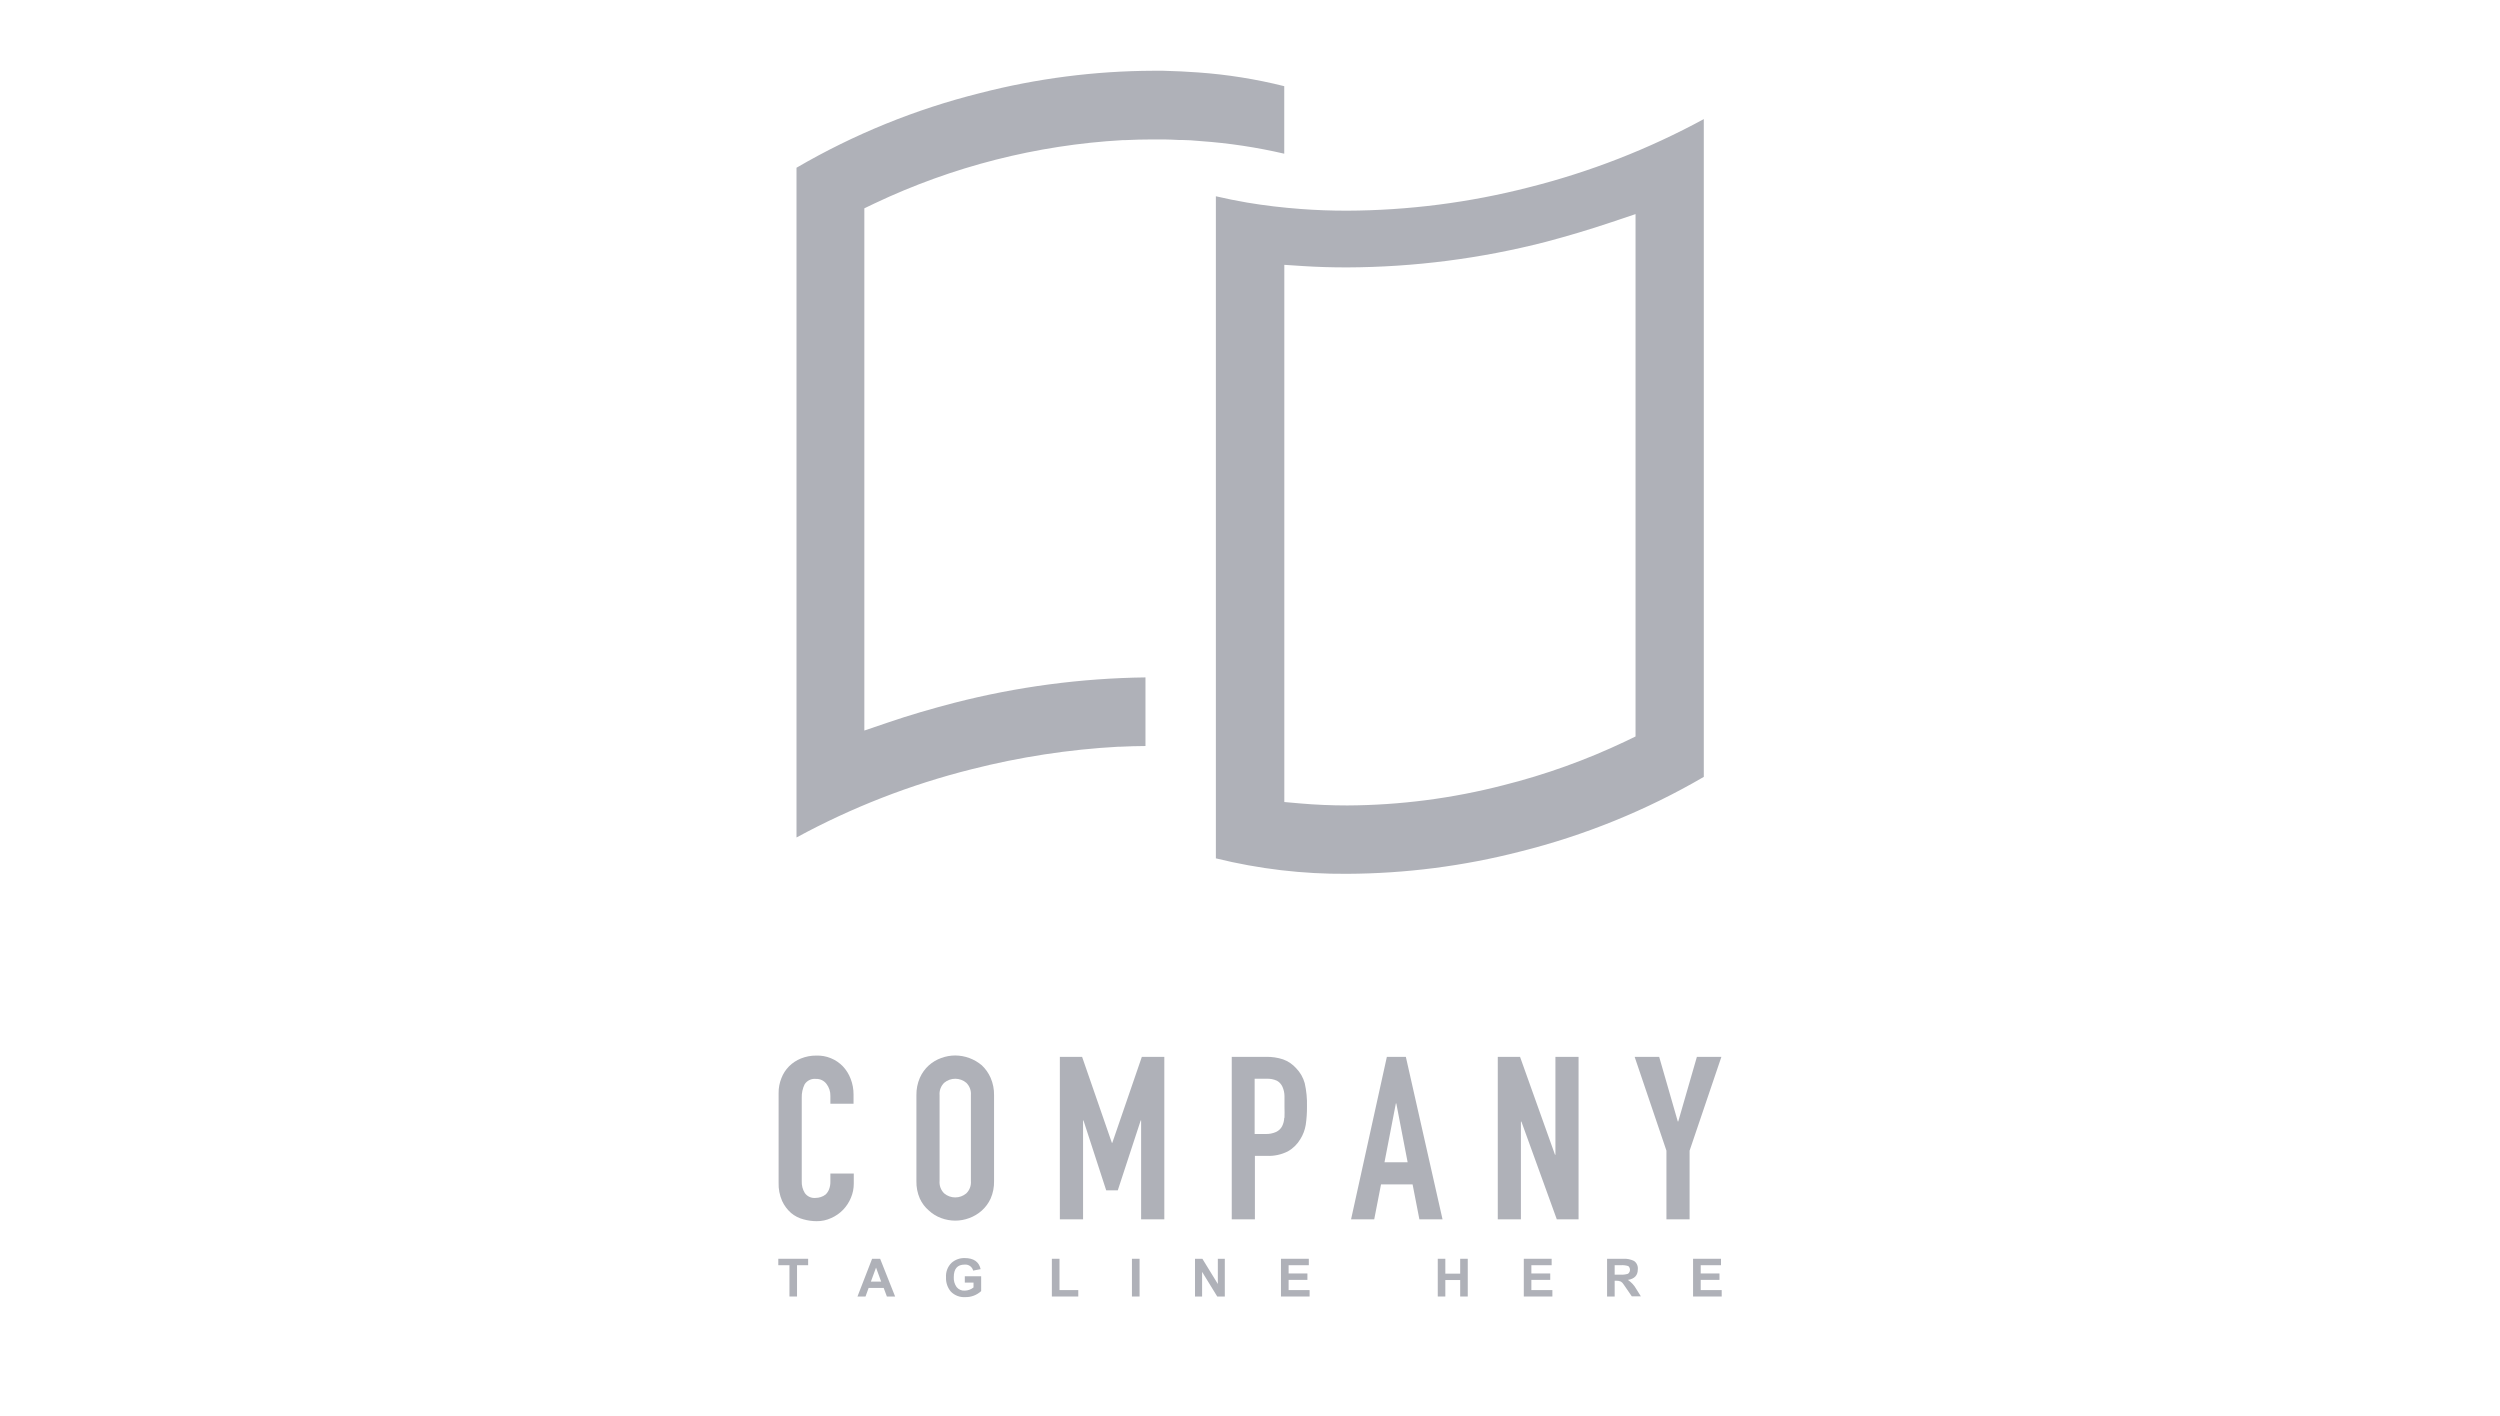
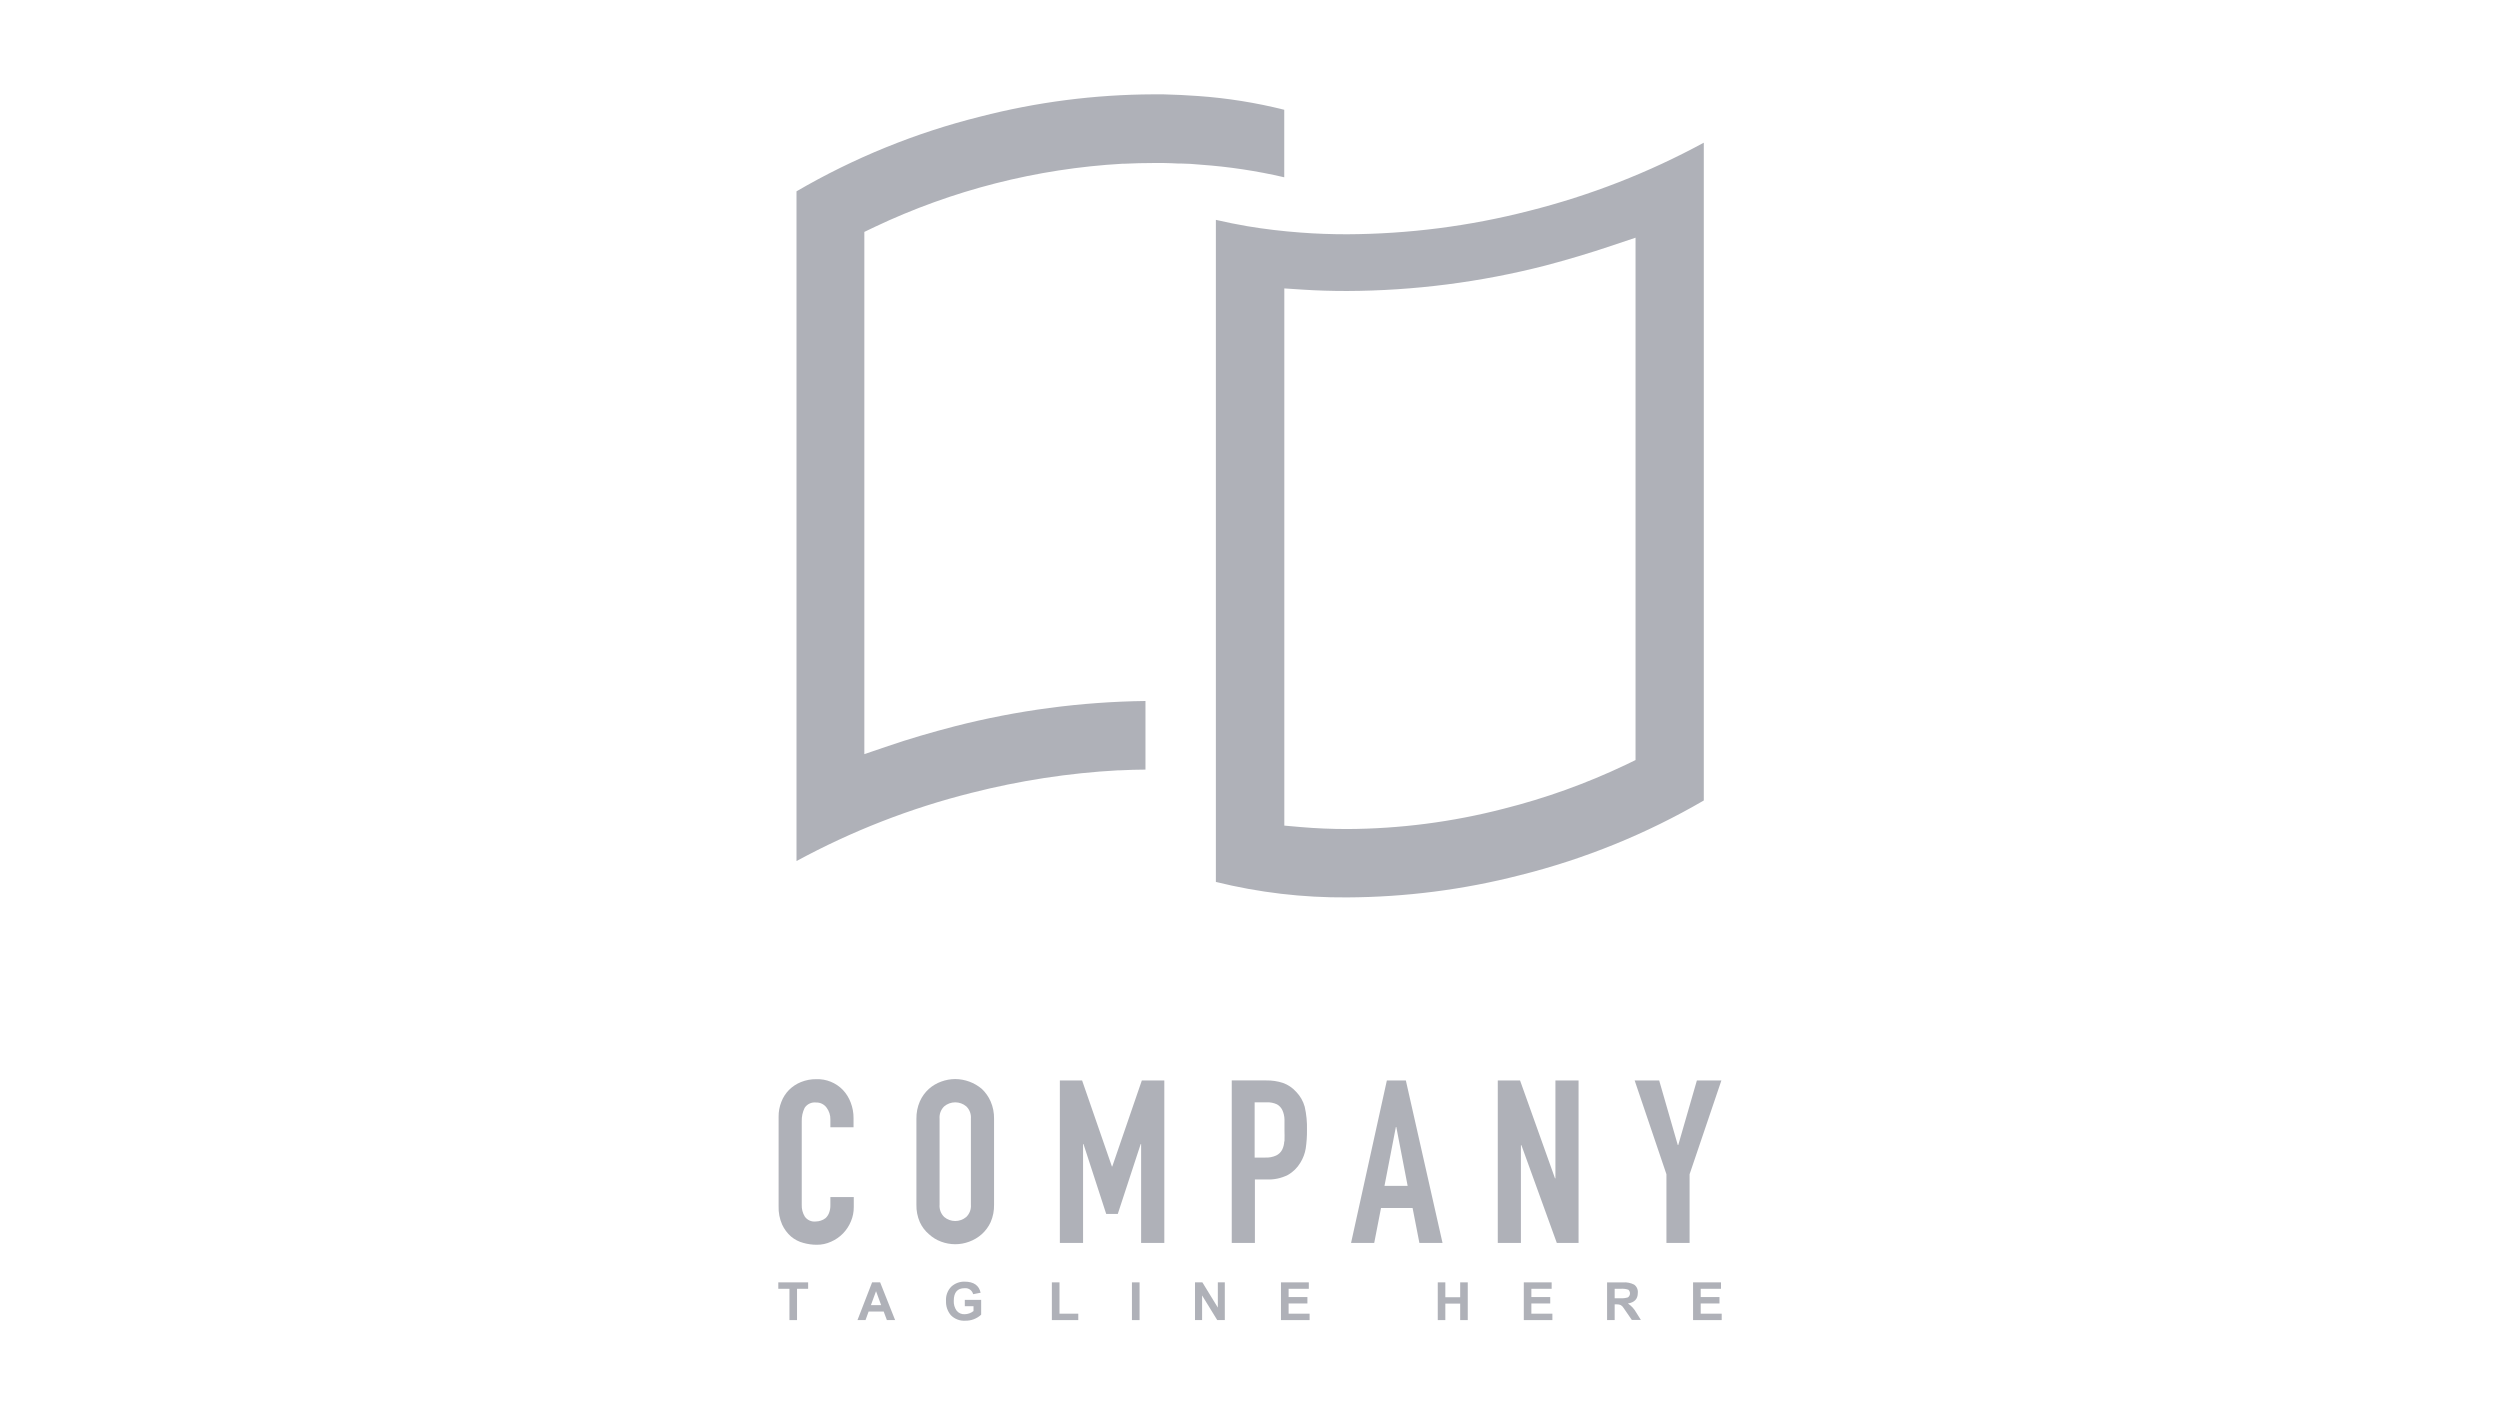
<svg xmlns="http://www.w3.org/2000/svg" width="106" height="60" viewBox="0 0 106 60" fill="none">
-   <path fill-rule="evenodd" clip-rule="evenodd" d="M50.114 5.935H49.977C49.767 5.922 49.557 5.917 49.347 5.912H49.347H49.327H48.892C48.495 5.912 48.09 5.922 47.688 5.942C47.657 5.94 47.627 5.94 47.597 5.942C43.952 6.149 40.382 7.06 37.081 8.625L36.648 8.833V30.975L37.66 30.631C38.548 30.326 39.494 30.052 40.473 29.797C43.119 29.118 45.837 28.757 48.568 28.722V31.631C48.206 31.633 47.855 31.643 47.503 31.661H47.419C45.318 31.776 43.232 32.097 41.191 32.617C38.607 33.264 36.114 34.236 33.772 35.509V7.112C36.205 5.693 38.825 4.627 41.556 3.946C43.953 3.327 46.417 3.009 48.892 3H49.319C49.83 3.013 50.329 3.036 50.797 3.071C52.03 3.158 53.253 3.353 54.452 3.654V6.517C53.287 6.246 52.103 6.067 50.91 5.983C50.886 5.981 50.862 5.979 50.838 5.977C50.591 5.956 50.344 5.935 50.114 5.935ZM55.153 8.861C55.788 8.91 56.446 8.933 57.111 8.933C59.712 8.923 62.303 8.591 64.824 7.943C67.407 7.294 69.899 6.322 72.241 5.05V32.94C69.807 34.358 67.185 35.424 64.455 36.106C62.057 36.723 59.593 37.039 57.118 37.05C55.243 37.065 53.374 36.844 51.553 36.394V8.322C51.983 8.421 52.426 8.513 52.876 8.589C53.615 8.714 54.394 8.805 55.153 8.861ZM69.347 9.078L68.335 9.418C67.404 9.731 66.466 10.011 65.522 10.26C62.775 10.966 59.951 11.328 57.116 11.338C56.456 11.338 55.849 11.32 55.262 11.282L54.455 11.229V31.318V34.006L55.148 34.067C55.79 34.123 56.453 34.151 57.121 34.151C59.354 34.141 61.578 33.853 63.741 33.294C65.522 32.847 67.255 32.224 68.915 31.435L69.347 31.226V9.078Z" fill="#AFB1B8" />
-   <path d="M35.737 45.212C35.592 45.062 35.416 44.943 35.222 44.865C35.028 44.786 34.82 44.75 34.611 44.757C34.389 44.754 34.168 44.796 33.961 44.879C33.772 44.955 33.6 45.068 33.455 45.212C33.312 45.357 33.201 45.53 33.129 45.721C33.05 45.921 33.01 46.134 33.013 46.349V50.143C33.004 50.41 33.055 50.676 33.162 50.921C33.251 51.116 33.381 51.289 33.541 51.43C33.693 51.557 33.871 51.65 34.062 51.699C34.247 51.751 34.438 51.778 34.629 51.778C34.84 51.78 35.05 51.735 35.241 51.646C35.431 51.563 35.603 51.444 35.747 51.295C35.888 51.148 36.001 50.975 36.079 50.786C36.16 50.595 36.201 50.389 36.2 50.181V49.757H35.208V50.095C35.211 50.21 35.192 50.325 35.15 50.433C35.118 50.514 35.069 50.587 35.006 50.647C34.945 50.696 34.874 50.733 34.799 50.756C34.732 50.778 34.662 50.79 34.591 50.791C34.503 50.802 34.413 50.788 34.331 50.753C34.249 50.717 34.179 50.66 34.126 50.588C34.032 50.436 33.986 50.258 33.994 50.08V46.542C33.988 46.346 34.03 46.151 34.116 45.975C34.167 45.895 34.24 45.831 34.326 45.791C34.412 45.75 34.507 45.735 34.601 45.746C34.687 45.743 34.772 45.761 34.849 45.798C34.926 45.836 34.993 45.891 35.044 45.96C35.155 46.106 35.213 46.285 35.208 46.469V46.797H36.19V46.41C36.192 46.183 36.151 45.958 36.069 45.746C35.995 45.548 35.883 45.366 35.737 45.212Z" fill="#AFB1B8" />
-   <path d="M41.629 45.169C41.313 44.902 40.914 44.755 40.501 44.752C40.299 44.753 40.098 44.789 39.909 44.859C39.716 44.928 39.538 45.033 39.385 45.169C39.221 45.317 39.09 45.498 39.001 45.701C38.901 45.932 38.852 46.183 38.856 46.435V50.074C38.849 50.33 38.899 50.585 39.001 50.819C39.09 51.015 39.221 51.189 39.385 51.328C39.537 51.469 39.715 51.578 39.909 51.648C40.098 51.718 40.299 51.754 40.501 51.755C40.703 51.755 40.903 51.719 41.093 51.648C41.29 51.577 41.472 51.468 41.629 51.328C41.787 51.186 41.914 51.013 42.003 50.819C42.105 50.585 42.154 50.33 42.148 50.074V46.435C42.152 46.183 42.103 45.932 42.003 45.701C41.915 45.5 41.788 45.319 41.629 45.169ZM41.166 50.074C41.174 50.171 41.161 50.269 41.127 50.36C41.093 50.451 41.039 50.533 40.969 50.601C40.838 50.711 40.672 50.771 40.502 50.771C40.331 50.771 40.166 50.711 40.035 50.601C39.965 50.533 39.911 50.451 39.877 50.36C39.843 50.269 39.83 50.171 39.838 50.074V46.435C39.83 46.339 39.843 46.241 39.877 46.15C39.911 46.059 39.965 45.976 40.035 45.909C40.166 45.799 40.331 45.739 40.502 45.739C40.672 45.739 40.838 45.799 40.969 45.909C41.039 45.976 41.093 46.059 41.127 46.15C41.161 46.241 41.174 46.339 41.166 46.435V50.074Z" fill="#AFB1B8" />
-   <path d="M49.367 51.699V44.811H48.414L47.161 48.457H47.144L45.881 44.811H44.938V51.699H45.922V47.509H45.94L46.903 50.471H47.394L48.365 47.509H48.383V51.699H49.367Z" fill="#AFB1B8" />
-   <path d="M54.958 45.294C54.806 45.124 54.615 44.994 54.401 44.917C54.171 44.842 53.93 44.806 53.688 44.81H52.226V51.699H53.208V49.009H53.713C54.02 49.023 54.324 48.958 54.599 48.821C54.822 48.697 55.008 48.515 55.138 48.294C55.251 48.111 55.328 47.907 55.363 47.694C55.401 47.435 55.419 47.173 55.416 46.911C55.425 46.58 55.393 46.249 55.32 45.927C55.254 45.688 55.13 45.471 54.958 45.294ZM54.452 47.394C54.448 47.519 54.417 47.641 54.361 47.753C54.305 47.859 54.216 47.943 54.108 47.994C53.963 48.059 53.804 48.089 53.645 48.081H53.197V45.739H53.703C53.856 45.731 54.008 45.761 54.146 45.825C54.248 45.883 54.328 45.972 54.376 46.079C54.43 46.2 54.459 46.331 54.462 46.463C54.462 46.608 54.462 46.761 54.462 46.921C54.462 47.081 54.472 47.247 54.462 47.394H54.452Z" fill="#AFB1B8" />
-   <path d="M59.608 44.811H58.803L57.285 51.699H58.267L58.555 50.219H59.894L60.182 51.699H61.163L59.608 44.811ZM58.702 49.281L59.185 46.784H59.203L59.684 49.281H58.702Z" fill="#AFB1B8" />
-   <path d="M65.95 48.961H65.932L64.45 44.811H63.506V51.699H64.487V47.557H64.508L66.008 51.699H66.931V44.811H65.95V48.961Z" fill="#AFB1B8" />
-   <path d="M71.948 44.811L71.158 47.549H71.138L70.349 44.811H69.309L70.657 48.788V51.699H71.639V48.788L72.987 44.811H71.948Z" fill="#AFB1B8" />
-   <path d="M33 53.645H33.473V54.972H33.794V53.645H34.265V53.372H33V53.645Z" fill="#AFB1B8" />
-   <path d="M36.977 53.372L36.357 54.972H36.698L36.83 54.608H37.468L37.604 54.972H37.953L37.318 53.372H36.977ZM36.926 54.339L37.144 53.746L37.361 54.339H36.926Z" fill="#AFB1B8" />
-   <path d="M40.908 54.382H41.277V54.588C41.169 54.675 41.036 54.722 40.898 54.723C40.833 54.727 40.769 54.715 40.71 54.688C40.651 54.661 40.599 54.621 40.559 54.57C40.474 54.449 40.432 54.302 40.44 54.153C40.44 53.797 40.594 53.619 40.9 53.619C40.981 53.611 41.062 53.633 41.128 53.679C41.194 53.726 41.242 53.795 41.262 53.873L41.578 53.812C41.51 53.5 41.285 53.342 40.9 53.342C40.695 53.337 40.495 53.41 40.341 53.548C40.261 53.628 40.198 53.724 40.159 53.83C40.119 53.937 40.103 54.05 40.111 54.163C40.102 54.382 40.175 54.597 40.316 54.764C40.394 54.844 40.489 54.907 40.594 54.947C40.699 54.988 40.811 55.005 40.923 54.998C41.173 55.005 41.416 54.913 41.601 54.743V54.113H40.908V54.382Z" fill="#AFB1B8" />
-   <path d="M44.923 53.372H44.599V54.972H45.719V54.7H44.923V53.372Z" fill="#AFB1B8" />
-   <path d="M48.318 53.372H47.994V54.972H48.318V53.372Z" fill="#AFB1B8" />
-   <path d="M51.636 54.441L50.981 53.372H50.668V54.972H50.969V53.927L51.611 54.972H51.932V53.372H51.636V54.441Z" fill="#AFB1B8" />
-   <path d="M54.637 54.267H55.434V53.995H54.637V53.645H55.494V53.372H54.313V54.972H55.527V54.7H54.637V54.267Z" fill="#AFB1B8" />
-   <path d="M61.912 54.003H61.282V53.372H60.961V54.972H61.282V54.273H61.912V54.972H62.233V53.372H61.912V54.003Z" fill="#AFB1B8" />
-   <path d="M64.93 54.267H65.73V53.995H64.93V53.645H65.79V53.372H64.609V54.972H65.821V54.7H64.93V54.267Z" fill="#AFB1B8" />
-   <path d="M69.023 54.268C69.302 54.224 69.443 54.077 69.443 53.823C69.451 53.755 69.441 53.686 69.413 53.623C69.386 53.56 69.342 53.506 69.286 53.467C69.141 53.394 68.98 53.361 68.818 53.373H68.14V54.972H68.462V54.303H68.525C68.593 54.299 68.662 54.311 68.725 54.339C68.772 54.368 68.811 54.408 68.839 54.456L69.188 54.964H69.572L69.377 54.652C69.291 54.497 69.17 54.366 69.023 54.268ZM68.699 54.046H68.462V53.645H68.715C68.825 53.636 68.936 53.649 69.041 53.683C69.064 53.703 69.083 53.729 69.095 53.758C69.107 53.787 69.113 53.818 69.111 53.849C69.11 53.88 69.101 53.911 69.087 53.938C69.072 53.966 69.051 53.99 69.026 54.008C68.92 54.041 68.81 54.053 68.699 54.046Z" fill="#AFB1B8" />
-   <path d="M72.11 54.267H72.906V53.995H72.11V53.645H72.97V53.372H71.786V54.972H73V54.7H72.11V54.267Z" fill="#AFB1B8" />
+   <path fill-rule="evenodd" clip-rule="evenodd" d="M50.114 6.935H49.977C49.767 6.922 49.557 6.917 49.347 6.912H49.347H49.327H48.892C48.495 6.912 48.09 6.922 47.688 6.942C47.657 6.94 47.627 6.94 47.597 6.942C43.952 7.149 40.382 8.06 37.081 9.625L36.648 9.833V31.975L37.66 31.631C38.548 31.326 39.494 31.052 40.473 30.797C43.119 30.118 45.837 29.757 48.568 29.722V32.631C48.206 32.633 47.855 32.643 47.503 32.661H47.419C45.318 32.776 43.232 33.097 41.191 33.617C38.607 34.264 36.114 35.236 33.772 36.509V8.112C36.205 6.693 38.825 5.627 41.556 4.946C43.953 4.327 46.417 4.009 48.892 4H49.319C49.83 4.013 50.329 4.036 50.797 4.071C52.03 4.158 53.253 4.353 54.452 4.654V7.517C53.287 7.246 52.103 7.067 50.91 6.983C50.886 6.981 50.862 6.979 50.838 6.977C50.591 6.956 50.344 6.935 50.114 6.935ZM55.153 9.861C55.788 9.91 56.446 9.933 57.111 9.933C59.712 9.923 62.303 9.591 64.824 8.943C67.407 8.294 69.899 7.322 72.241 6.05V33.94C69.807 35.358 67.185 36.424 64.455 37.106C62.057 37.723 59.593 38.039 57.118 38.05C55.243 38.065 53.374 37.844 51.553 37.394V9.322C51.983 9.421 52.426 9.513 52.876 9.589C53.615 9.714 54.394 9.805 55.153 9.861ZM69.347 10.078L68.335 10.418C67.404 10.731 66.466 11.011 65.522 11.26C62.775 11.966 59.951 12.328 57.116 12.338C56.456 12.338 55.849 12.32 55.262 12.282L54.455 12.229V32.318V35.006L55.148 35.067C55.79 35.123 56.453 35.151 57.121 35.151C59.354 35.141 61.578 34.853 63.741 34.294C65.522 33.847 67.255 33.224 68.915 32.435L69.347 32.226V10.078Z" fill="#AFB1B8" />
+   <path d="M35.737 46.212C35.592 46.062 35.416 45.943 35.222 45.865C35.028 45.786 34.82 45.75 34.611 45.757C34.389 45.754 34.168 45.796 33.961 45.879C33.772 45.955 33.6 46.068 33.455 46.212C33.312 46.357 33.201 46.53 33.129 46.721C33.05 46.921 33.01 47.134 33.013 47.349V51.143C33.004 51.41 33.055 51.676 33.162 51.921C33.251 52.116 33.381 52.289 33.541 52.43C33.693 52.557 33.871 52.65 34.062 52.699C34.247 52.751 34.438 52.778 34.629 52.778C34.84 52.78 35.05 52.735 35.241 52.646C35.431 52.563 35.603 52.444 35.747 52.295C35.888 52.148 36.001 51.975 36.079 51.786C36.16 51.595 36.201 51.389 36.2 51.181V50.757H35.208V51.095C35.211 51.21 35.192 51.325 35.15 51.433C35.118 51.514 35.069 51.587 35.006 51.647C34.945 51.696 34.874 51.733 34.799 51.756C34.732 51.778 34.662 51.79 34.591 51.791C34.503 51.802 34.413 51.788 34.331 51.753C34.249 51.717 34.179 51.66 34.126 51.588C34.032 51.436 33.986 51.258 33.994 51.08V47.542C33.988 47.346 34.03 47.151 34.116 46.975C34.167 46.895 34.24 46.831 34.326 46.791C34.412 46.75 34.507 46.735 34.601 46.746C34.687 46.743 34.772 46.761 34.849 46.798C34.926 46.836 34.993 46.891 35.044 46.96C35.155 47.106 35.213 47.285 35.208 47.469V47.797H36.19V47.41C36.192 47.183 36.151 46.958 36.069 46.746C35.995 46.548 35.883 46.366 35.737 46.212V46.212Z" fill="#AFB1B8" />
+   <path d="M41.629 46.169C41.313 45.902 40.914 45.755 40.501 45.752C40.299 45.753 40.098 45.789 39.909 45.859C39.716 45.928 39.538 46.033 39.385 46.169C39.221 46.317 39.09 46.498 39.001 46.701C38.901 46.932 38.852 47.183 38.856 47.435V51.074C38.849 51.33 38.899 51.585 39.001 51.819C39.09 52.015 39.221 52.189 39.385 52.328C39.537 52.469 39.715 52.578 39.909 52.648C40.098 52.718 40.299 52.754 40.501 52.755C40.703 52.755 40.903 52.719 41.093 52.648C41.29 52.577 41.472 52.468 41.629 52.328C41.787 52.186 41.914 52.013 42.003 51.819C42.105 51.585 42.154 51.33 42.148 51.074V47.435C42.152 47.183 42.103 46.932 42.003 46.701C41.915 46.5 41.788 46.319 41.629 46.169V46.169ZM41.166 51.074C41.174 51.171 41.161 51.269 41.127 51.36C41.093 51.451 41.039 51.533 40.969 51.601C40.838 51.711 40.672 51.771 40.502 51.771C40.331 51.771 40.166 51.711 40.035 51.601C39.965 51.533 39.911 51.451 39.877 51.36C39.843 51.269 39.83 51.171 39.838 51.074V47.435C39.83 47.339 39.843 47.241 39.877 47.15C39.911 47.059 39.965 46.976 40.035 46.909C40.166 46.799 40.331 46.739 40.502 46.739C40.672 46.739 40.838 46.799 40.969 46.909C41.039 46.976 41.093 47.059 41.127 47.15C41.161 47.241 41.174 47.339 41.166 47.435V51.074Z" fill="#AFB1B8" />
+   <path d="M49.367 52.699V45.811H48.414L47.161 49.457H47.144L45.881 45.811H44.938V52.699H45.922V48.509H45.94L46.903 51.471H47.394L48.365 48.509H48.383V52.699H49.367Z" fill="#AFB1B8" />
+   <path d="M54.958 46.294C54.806 46.124 54.615 45.994 54.401 45.917C54.171 45.842 53.93 45.806 53.688 45.81H52.226V52.699H53.208V50.009H53.713C54.02 50.023 54.324 49.958 54.599 49.821C54.822 49.697 55.008 49.515 55.138 49.294C55.251 49.111 55.328 48.907 55.363 48.694C55.401 48.435 55.419 48.173 55.416 47.911C55.425 47.58 55.393 47.249 55.32 46.927C55.254 46.688 55.13 46.471 54.958 46.294V46.294ZM54.452 48.394C54.448 48.519 54.417 48.641 54.361 48.753C54.305 48.859 54.216 48.943 54.108 48.994C53.963 49.059 53.804 49.089 53.645 49.081H53.197V46.739H53.703C53.856 46.731 54.008 46.761 54.146 46.825C54.248 46.883 54.328 46.972 54.376 47.079C54.43 47.2 54.459 47.331 54.462 47.463C54.462 47.608 54.462 47.761 54.462 47.921C54.462 48.081 54.472 48.247 54.462 48.394H54.452Z" fill="#AFB1B8" />
+   <path d="M59.608 45.811H58.803L57.285 52.699H58.267L58.555 51.219H59.894L60.182 52.699H61.163L59.608 45.811ZM58.702 50.281L59.185 47.784H59.203L59.684 50.281H58.702Z" fill="#AFB1B8" />
+   <path d="M65.95 49.961H65.932L64.45 45.811H63.506V52.699H64.487V48.557H64.508L66.008 52.699H66.931V45.811H65.95V49.961Z" fill="#AFB1B8" />
+   <path d="M71.948 45.811L71.158 48.549H71.138L70.349 45.811H69.309L70.657 49.788V52.699H71.639V49.788L72.987 45.811H71.948Z" fill="#AFB1B8" />
+   <path d="M33 54.645H33.473V55.972H33.794V54.645H34.265V54.372H33V54.645Z" fill="#AFB1B8" />
+   <path d="M36.977 54.372L36.357 55.972H36.698L36.83 55.608H37.468L37.604 55.972H37.953L37.318 54.372H36.977ZM36.926 55.339L37.144 54.746L37.361 55.339H36.926Z" fill="#AFB1B8" />
+   <path d="M40.908 55.382H41.277V55.588C41.169 55.675 41.036 55.722 40.898 55.723C40.833 55.727 40.769 55.715 40.71 55.688C40.651 55.661 40.599 55.621 40.559 55.57C40.474 55.449 40.432 55.302 40.44 55.153C40.44 54.797 40.594 54.619 40.9 54.619C40.981 54.611 41.062 54.633 41.128 54.679C41.194 54.726 41.242 54.795 41.262 54.873L41.578 54.812C41.51 54.5 41.285 54.342 40.9 54.342C40.695 54.337 40.495 54.41 40.341 54.548C40.261 54.628 40.198 54.724 40.159 54.83C40.119 54.937 40.103 55.05 40.111 55.163C40.102 55.382 40.175 55.597 40.316 55.764C40.394 55.844 40.489 55.907 40.594 55.947C40.699 55.988 40.811 56.005 40.923 55.998C41.173 56.005 41.416 55.913 41.601 55.743V55.113H40.908V55.382Z" fill="#AFB1B8" />
+   <path d="M44.923 54.372H44.599V55.972H45.719V55.7H44.923V54.372Z" fill="#AFB1B8" />
+   <path d="M48.318 54.372H47.994V55.972H48.318V54.372Z" fill="#AFB1B8" />
+   <path d="M51.636 55.441L50.981 54.372H50.668V55.972H50.969V54.927L51.611 55.972H51.932V54.372H51.636V55.441Z" fill="#AFB1B8" />
+   <path d="M54.637 55.267H55.434V54.995H54.637V54.645H55.494V54.372H54.313V55.972H55.527V55.7H54.637V55.267Z" fill="#AFB1B8" />
+   <path d="M61.912 55.003H61.282V54.372H60.961V55.972H61.282V55.273H61.912V55.972H62.233V54.372H61.912V55.003Z" fill="#AFB1B8" />
+   <path d="M64.93 55.267H65.73V54.995H64.93V54.645H65.79V54.372H64.609V55.972H65.821V55.7H64.93V55.267Z" fill="#AFB1B8" />
+   <path d="M69.023 55.268C69.302 55.224 69.443 55.077 69.443 54.823C69.451 54.755 69.441 54.686 69.413 54.623C69.386 54.56 69.342 54.506 69.286 54.467C69.141 54.394 68.98 54.361 68.818 54.373H68.14V55.972H68.462V55.303H68.525C68.593 55.299 68.662 55.311 68.725 55.339C68.772 55.368 68.811 55.408 68.839 55.456L69.188 55.964H69.572L69.377 55.652C69.291 55.497 69.17 55.366 69.023 55.268V55.268ZM68.699 55.046H68.462V54.645H68.715C68.825 54.636 68.936 54.649 69.041 54.683C69.064 54.703 69.083 54.729 69.095 54.758C69.107 54.787 69.113 54.818 69.111 54.849C69.11 54.88 69.101 54.911 69.087 54.938C69.072 54.966 69.051 54.99 69.026 55.008C68.92 55.041 68.81 55.053 68.699 55.046V55.046Z" fill="#AFB1B8" />
+   <path d="M72.11 55.267H72.906V54.995H72.11V54.645H72.97V54.372H71.786V55.972H73V55.7H72.11V55.267Z" fill="#AFB1B8" />
</svg>
